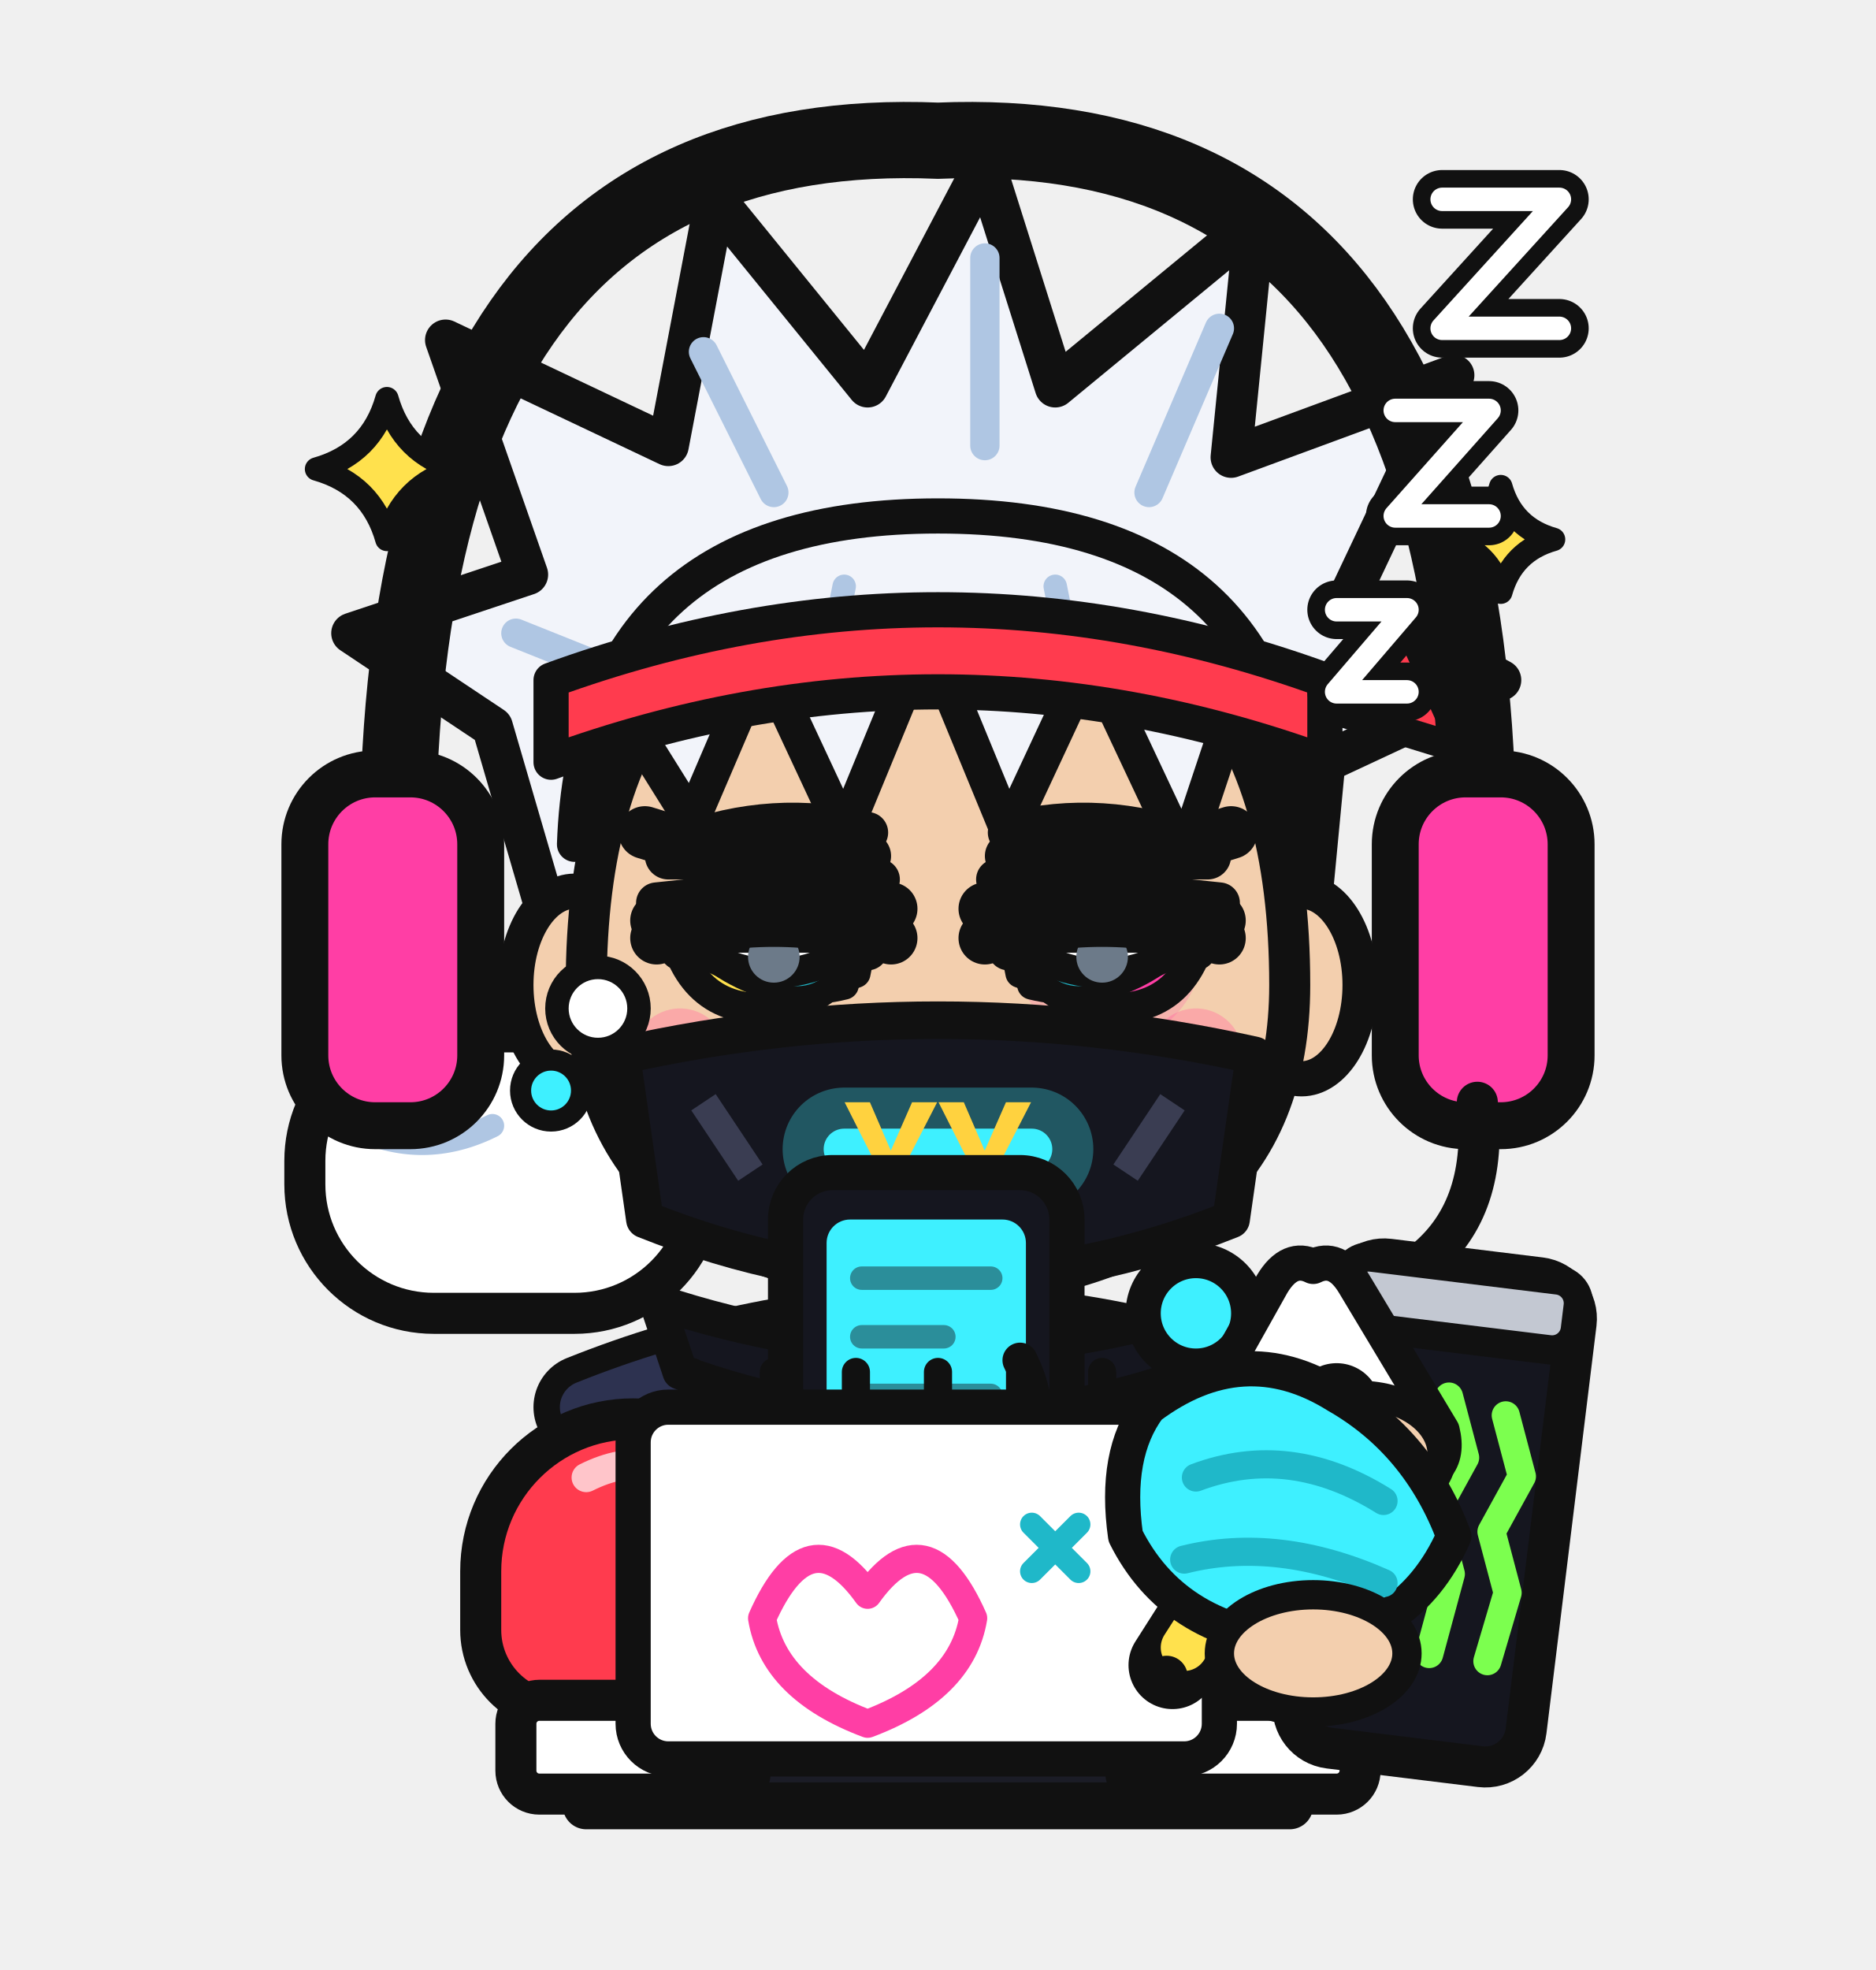
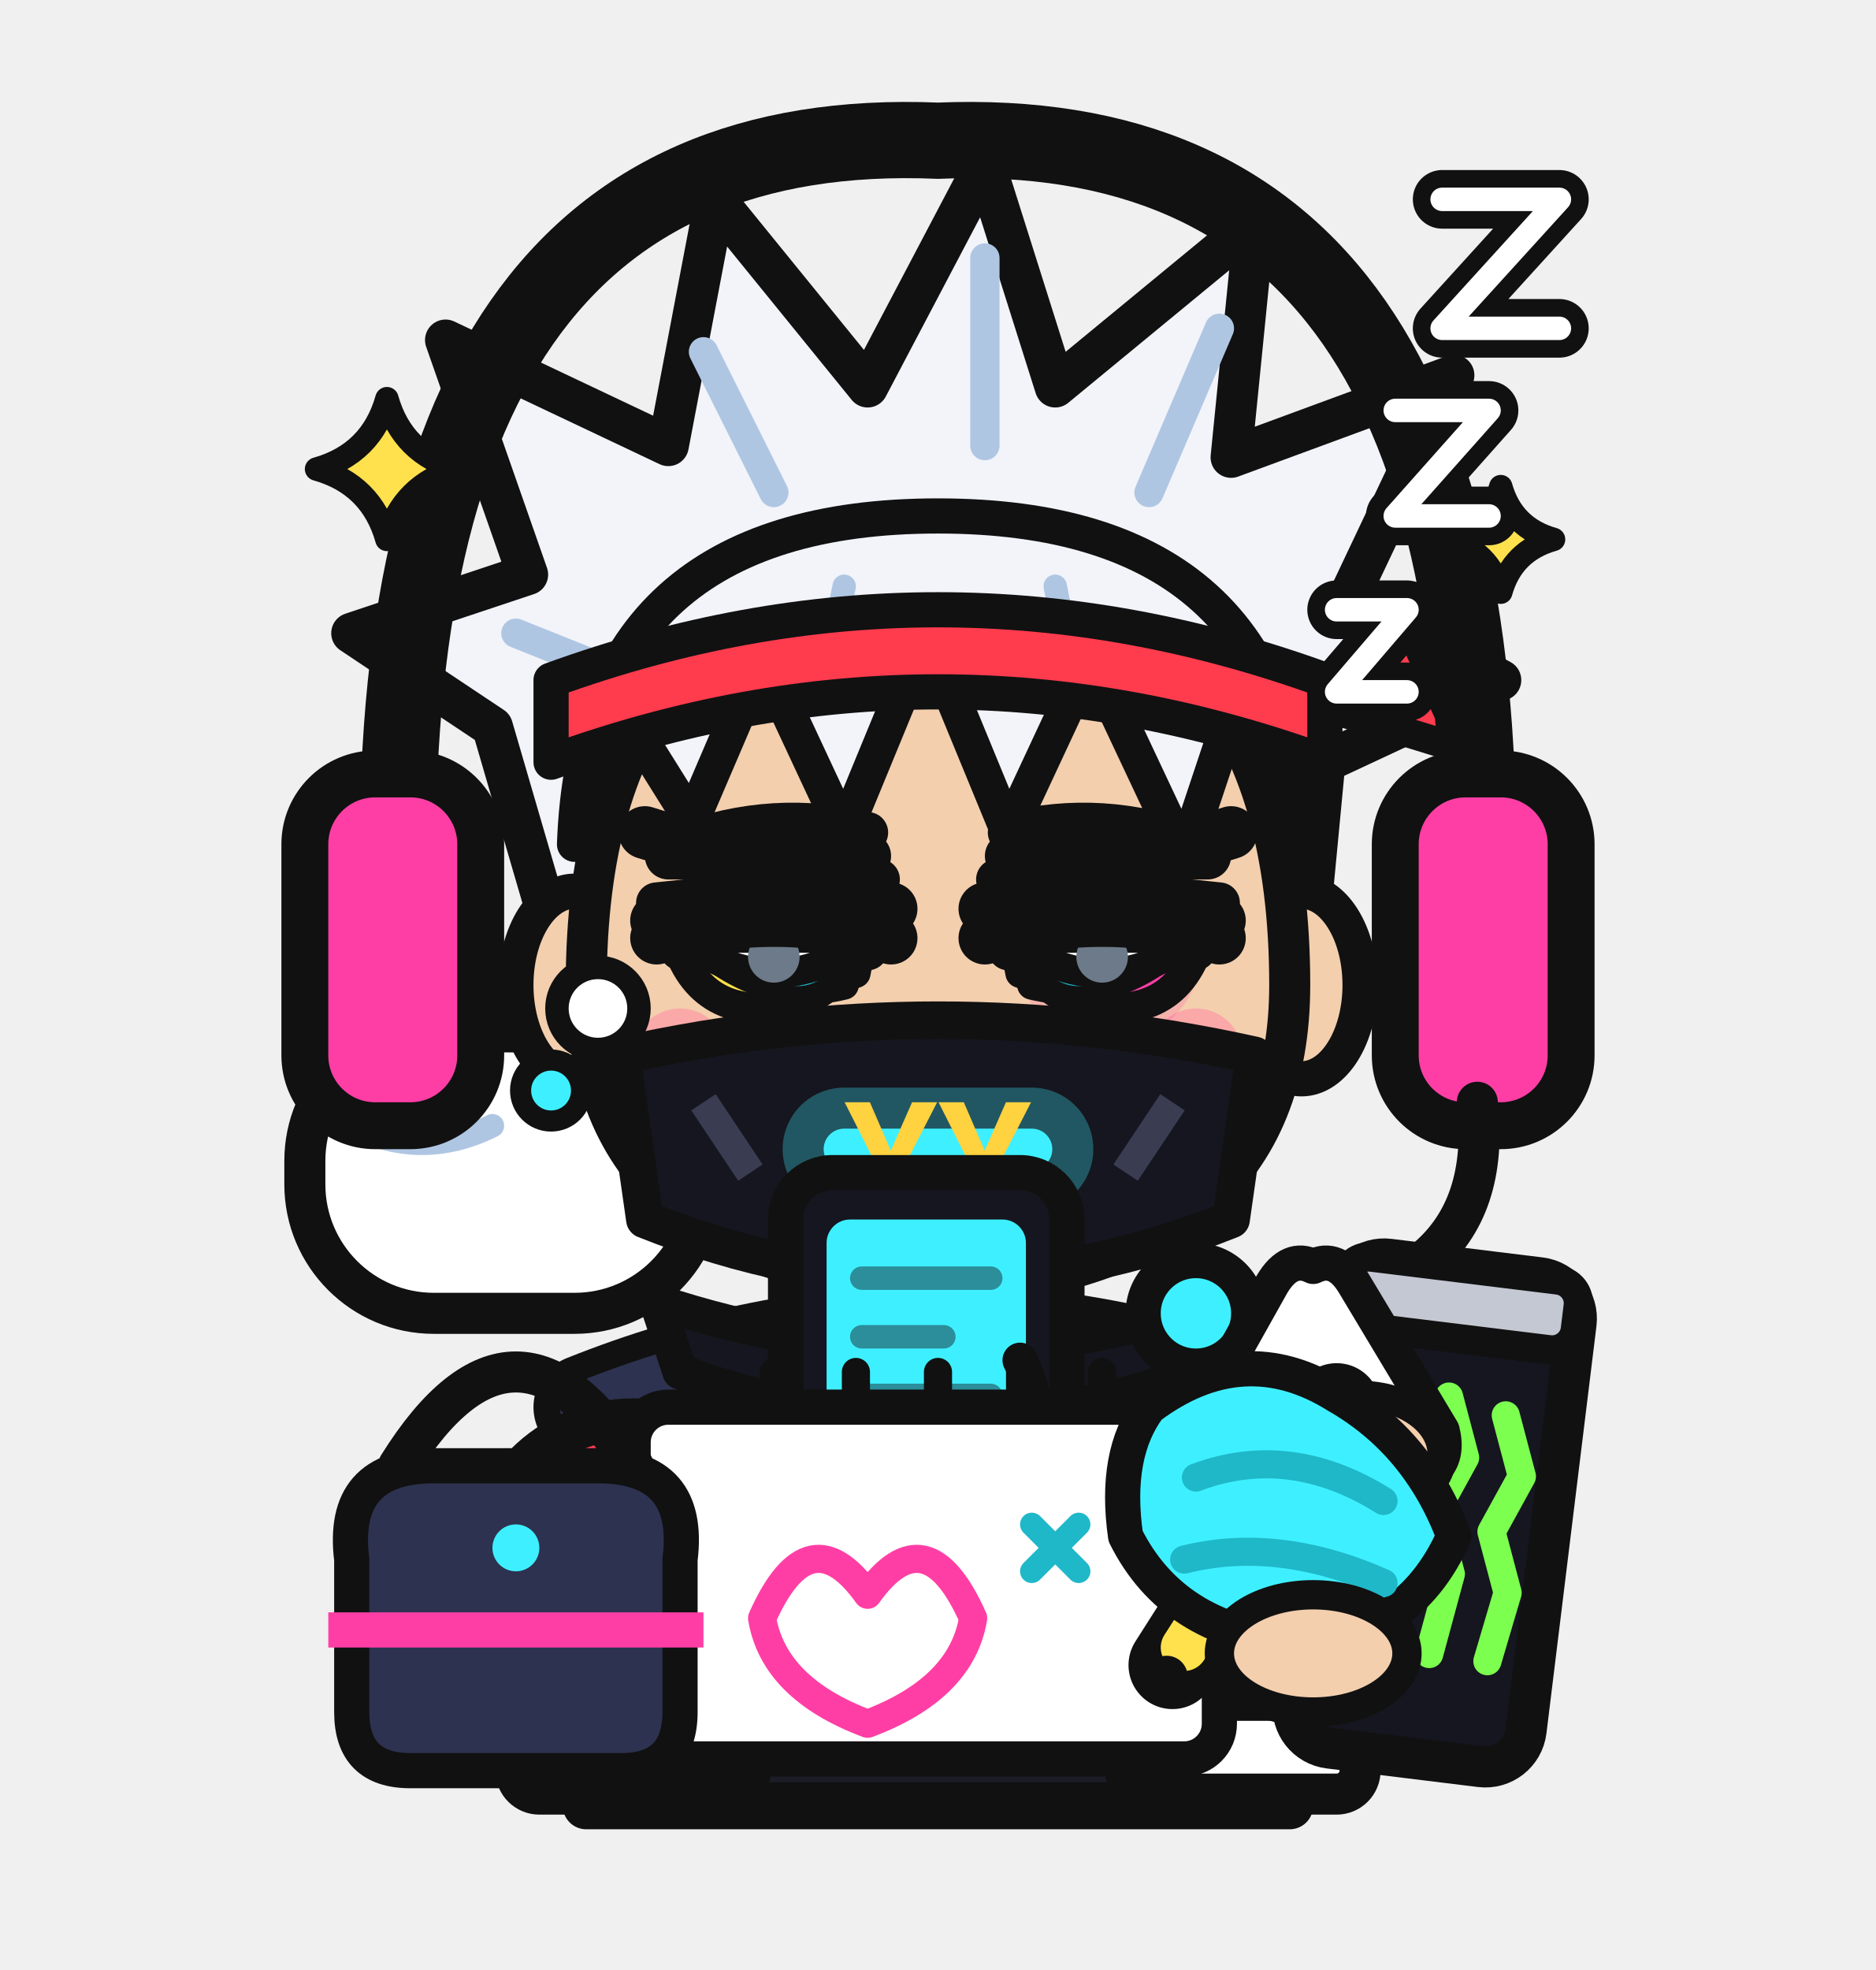
<svg xmlns="http://www.w3.org/2000/svg" viewBox="-20 -16 160 168" width="480" height="504">
  <g id="RUNNER">
    <g id="pillow">
      <rect x="6" y="72" width="34" height="24" rx="11" fill="#fff" stroke="#111" stroke-width="3.5" />
      <path d="M10 80 q6 3 12 0" fill="none" stroke="#AFC6E3" stroke-width="2" stroke-linecap="round" />
    </g>
    <g id="body">
      <g id="jacket">
        <path d="M30 138 L36 102 Q60 92 84 102 L90 138 Z" fill="#1B1C26" stroke="#111" stroke-width="4" stroke-linejoin="round" />
      </g>
      <g id="stripe_neon">
        <path d="M44 106 L60 122 L76 106" fill="none" stroke="#FF3EA5" stroke-width="3.5" stroke-linejoin="round" />
      </g>
      <g id="hood_collar">
        <path d="M30 104 Q60 92 90 104" fill="none" stroke="#111" stroke-width="9" stroke-linecap="round" />
        <path d="M30 104 Q60 92 90 104" fill="none" stroke="#2D3250" stroke-width="4.5" stroke-linecap="round" />
      </g>
    </g>
    <g id="head">
      <g id="hair_back">
        <path d="M29 70 L22 46 L10 38 L25 33 L18 13 L37 22 L41 1 L54 17 L64 -2 L70 17 L87 3 L85 23 L104 16 L95 35 L108 42 L93 49 L91 70 Q60 40 29 70Z" fill="#F2F4FA" stroke="#111" stroke-width="3.5" stroke-linejoin="round" />
        <path d="M40 14 L46 26 M64 6 L64 22 M84 12 L78 26 M24 38 L34 42 M98 40 L88 44" stroke="#AFC6E3" stroke-width="2.5" stroke-linecap="round" />
      </g>
      <g id="ear_L">
        <ellipse cx="29" cy="68" rx="5" ry="8" fill="#F3CFAE" stroke="#111" stroke-width="3" />
      </g>
      <g id="ear_R">
        <ellipse cx="91" cy="68" rx="5" ry="8" fill="#F3CFAE" stroke="#111" stroke-width="3" />
      </g>
      <g id="face_base">
        <path d="M30 68 Q30 34 60 32 Q90 34 90 68 Q90 92 60 94 Q30 92 30 68Z" fill="#F3CFAE" stroke="#111" stroke-width="3.5" />
      </g>
      <g id="eyes">
        <g id="eyes_work">
          <path d="M37 63 L54 62 L53 67 Q45 70 38 64Z" fill="#fff" stroke="#111" stroke-width="2.5" stroke-linejoin="round" />
          <circle cx="47" cy="65.5" r="2.6" fill="#6C7A89" />
          <path d="M83 63 L66 62 L67 67 Q75 70 82 64Z" fill="#fff" stroke="#111" stroke-width="2.5" stroke-linejoin="round" />
          <circle cx="73" cy="65.5" r="2.6" fill="#6C7A89" />
          <g id="lids_work">
            <path d="M36 62.5 L55 61.5 M84 62.5 L65 61.5" stroke="#111" stroke-width="4.5" stroke-linecap="round" />
          </g>
          <g id="eyebags">
            <path d="M40 72 q6 2 12 0 M68 72 q6 2 12 0" fill="none" stroke="#B98B6E" stroke-width="2" stroke-linecap="round" />
          </g>
          <g id="brows_work">
            <path d="M38 56 h15 M82 56 h-15" stroke="#111" stroke-width="3.5" stroke-linecap="round" />
          </g>
        </g>
        <g id="eyes_chill">
          <path d="M38 65 q8 -6 16 0 M66 65 q8 -6 16 0" fill="none" stroke="#111" stroke-width="3.5" stroke-linecap="round" />
          <path d="M38 56 q8 -3 16 -1 M82 56 q-8 -3 -16 -1" stroke="#111" stroke-width="3.5" fill="none" stroke-linecap="round" />
          <circle cx="38" cy="74" r="4" fill="#FF8FA3" opacity=".6" />
          <circle cx="82" cy="74" r="4" fill="#FF8FA3" opacity=".6" />
        </g>
        <g id="eyes_box">
          <g id="cateye_L">
            <path d="M37 61 q8 -2 17 1 q-2 8 -9 8 q-7 0 -8 -9z" fill="#FFE14D" stroke="#111" stroke-width="2.6" />
            <path d="M45.5 61 v7" stroke="#111" stroke-width="3" stroke-linecap="round" />
          </g>
          <g id="cateye_R">
            <circle cx="74.5" cy="65" r="8" fill="#FF3EA5" opacity=".2" />
            <path d="M83 61 q-8 -2 -17 1 q2 8 9 8 q7 0 8 -9z" fill="#FF3EA5" stroke="#111" stroke-width="2.6" />
            <path d="M74.5 61 v7" stroke="#111" stroke-width="3" stroke-linecap="round" />
          </g>
          <g id="brows_box">
            <path d="M35 55 L56 61.5 M85 55 L64 61.5" stroke="#111" stroke-width="4.5" stroke-linecap="round" />
          </g>
        </g>
        <g id="eyes_money">
          <path d="M37 62 L54 60 L52 68 Q44 70 37 62Z" fill="#fff" stroke="#111" stroke-width="2.5" stroke-linejoin="round" />
          <circle cx="48" cy="64.5" r="3.6" fill="#1FB8C9" />
          <circle cx="48" cy="64.5" r="1.5" fill="#111" />
          <path d="M83 62 L66 60 L68 68 Q76 70 83 62Z" fill="#fff" stroke="#111" stroke-width="2.5" stroke-linejoin="round" />
          <circle cx="72" cy="64.5" r="3.6" fill="#1FB8C9" />
          <circle cx="72" cy="64.5" r="1.5" fill="#111" />
          <path d="M36 61 L55 59 M84 61 L65 59" stroke="#111" stroke-width="3.5" stroke-linecap="round" />
          <path d="M37 57 L54 57 M83 57 L66 57" stroke="#111" stroke-width="4" stroke-linecap="round" />
        </g>
        <g id="eye_glint">
          <circle cx="48" cy="64.4" r="1.1" fill="#fff" />
          <circle cx="72" cy="64.4" r="1.1" fill="#fff" />
        </g>
        <g id="eyes_sleepy">
          <path d="M38 64 Q46 70 54 64 Z" fill="#fff" stroke="#111" stroke-width="2.5" stroke-linejoin="round" />
          <circle cx="46" cy="65.6" r="2.2" fill="#6C7A89" />
          <path d="M82 64 Q74 70 66 64 Z" fill="#fff" stroke="#111" stroke-width="2.5" stroke-linejoin="round" />
          <circle cx="74" cy="65.6" r="2.2" fill="#6C7A89" />
          <path d="M36 64 Q46 61 56 64 M84 64 Q74 61 64 64" fill="none" stroke="#111" stroke-width="4.5" stroke-linecap="round" />
          <path d="M38 57 q8 3 16 2 M82 57 q-8 3 -16 2" fill="none" stroke="#111" stroke-width="3.2" stroke-linecap="round" />
        </g>
      </g>
      <g id="mouth">
        <g id="mouth_smile">
          <path d="M52 80 q8 6 16 0" fill="none" stroke="#111" stroke-width="3.2" stroke-linecap="round" />
        </g>
        <g id="mouth_fang">
          <path d="M52 83 h16" stroke="#111" stroke-width="3.2" stroke-linecap="round" />
          <path d="M64.5 83 l-2 5 l-2 -5z" fill="#fff" stroke="#111" stroke-width="1.5" stroke-linejoin="round" />
        </g>
        <g id="mouth_yawn">
          <ellipse cx="60" cy="85" rx="5.5" ry="7" fill="#111" />
          <path d="M55.5 89 q4.5 -3.5 9 0 q-4.5 3.5 -9 0z" fill="#FF8FA3" />
        </g>
      </g>
      <g id="mask">
        <g id="mask_up">
          <path d="M33 74 Q60 68 87 74 L85 88 Q60 98 35 88Z" fill="#15161F" stroke="#111" stroke-width="3.2" stroke-linejoin="round" />
          <g id="panel_lines">
            <path d="M40 78 l4 6 M80 78 l-4 6" stroke="#3A3D52" stroke-width="2.5" />
          </g>
          <g id="led">
            <g id="led_line">
              <path d="M52 82 h16" fill="none" stroke="#3EF0FF" stroke-width="10.5" stroke-linecap="round" stroke-linejoin="round" opacity=".3" />
              <path d="M52 82 h16" fill="none" stroke="#3EF0FF" stroke-width="3.5" stroke-linecap="round" stroke-linejoin="round" />
            </g>
            <g id="led_yen">
              <text x="60" y="88" text-anchor="middle" font-size="14" font-weight="700" font-family="sans-serif" fill="#FFD23F">¥¥</text>
            </g>
          </g>
        </g>
        <g id="mask_down">
          <path d="M36 95 Q60 103 84 95 L82 101 Q60 109 38 101Z" fill="#15161F" stroke="#111" stroke-width="3" stroke-linejoin="round" />
        </g>
      </g>
      <g id="hair_fringe">
        <path d="M29 56 Q30 28 60 28 Q90 28 91 56 L85 45 L81 57 L73 40 L66 55 L59 38 L52 55 L45 40 L39 54 L34 46Z" fill="#F2F4FA" stroke="#111" stroke-width="3" stroke-linejoin="round" />
        <path d="M52 34 L50 44 M70 34 L72 44" stroke="#AFC6E3" stroke-width="2" stroke-linecap="round" />
      </g>
      <g id="earring_neon">
        <circle cx="27" cy="77" r="2.6" fill="#3EF0FF" stroke="#111" stroke-width="1.8" />
      </g>
      <g id="earbud">
        <circle cx="31" cy="70" r="3.5" fill="#fff" stroke="#111" stroke-width="2" />
      </g>
      <g id="headband">
        <path d="M27 42 Q60 30 93 42 L93 49 Q60 37 27 49Z" fill="#FF3B4E" stroke="#111" stroke-width="3" stroke-linejoin="round" />
        <path d="M92 44 l13 4 l-5 -11" fill="#FF3B4E" stroke="#111" stroke-width="2.5" stroke-linejoin="round" />
      </g>
    </g>
    <g id="props">
      <g id="headset">
        <path d="M14 62 Q12 -6 60 -4 Q108 -6 106 62" fill="none" stroke="#111" stroke-width="6.5" />
        <g id="cup_L">
          <rect x="6" y="50" width="15" height="30" rx="6" fill="#FF3EA5" stroke="#111" stroke-width="4" />
        </g>
        <g id="cup_R">
          <rect x="99" y="50" width="15" height="30" rx="6" fill="#FF3EA5" stroke="#111" stroke-width="4" />
        </g>
        <g id="mic">
          <path d="M106 78 Q108 96 84 96" fill="none" stroke="#111" stroke-width="3.5" stroke-linecap="round" />
          <circle cx="82" cy="96" r="4.5" fill="#3EF0FF" stroke="#111" stroke-width="3" />
        </g>
      </g>
      <g id="glove_L">
        <g transform="translate(34 118)">
          <path d="M-13 0 a13 13 0 1 1 26 0 v5 a7 7 0 0 1 -7 7 h-12 a7 7 0 0 1 -7 -7z" fill="#FF3B4E" stroke="#111" stroke-width="3.5" />
          <path d="M-4 -8 q6 -3 10 2" fill="none" stroke="#fff" stroke-width="2.5" stroke-linecap="round" opacity=".7" />
          <rect x="-10" y="11" width="20" height="8" rx="2" fill="#fff" stroke="#111" stroke-width="3.5" />
        </g>
      </g>
      <g id="glove_R">
        <g transform="translate(86 118)">
          <path d="M-13 0 a13 13 0 1 1 26 0 v5 a7 7 0 0 1 -7 7 h-12 a7 7 0 0 1 -7 -7z" fill="#FF3B4E" stroke="#111" stroke-width="3.5" />
          <path d="M-4 -8 q6 -3 10 2" fill="none" stroke="#fff" stroke-width="2.5" stroke-linecap="round" opacity=".7" />
          <rect x="-10" y="11" width="20" height="8" rx="2" fill="#fff" stroke="#111" stroke-width="3.5" />
        </g>
      </g>
      <g id="monster_can">
        <g transform="translate(102 116) rotate(7)">
          <rect x="-10" y="-24" width="20" height="42" rx="3.5" fill="#15161F" stroke="#111" stroke-width="3.5" />
          <rect x="-10" y="-24" width="20" height="6" rx="2" fill="#C3C8D2" stroke="#111" stroke-width="2.5" />
          <path d="M-5 -12 l2 5 l-2 5 l2 5 l-1 6 M0 -13 l2 5 l-2 5 l2 5 l-1 7 M5 -12 l2 5 l-2 5 l2 5 l-1 6" fill="none" stroke="#7CFF4F" stroke-width="2.4" stroke-linecap="round" stroke-linejoin="round" />
          <path d="M-7 -16 v28" stroke="#fff" stroke-width="1.6" opacity=".35" />
        </g>
      </g>
      <g id="chain_gold">
        <path d="M38 108 Q60 126 82 108" fill="none" stroke="#111" stroke-width="8" stroke-linecap="round" />
        <path d="M38 108 Q60 126 82 108" fill="none" stroke="#FFD23F" stroke-width="4" stroke-dasharray="5 3" stroke-linecap="round" />
        <g id="coin" transform="translate(60 120)">
          <circle r="7" fill="#FFD23F" stroke="#111" stroke-width="3" />
          <text y="4" text-anchor="middle" font-size="10" font-weight="700" font-family="sans-serif" fill="#111">¥</text>
        </g>
      </g>
      <g id="phone">
        <rect x="47" y="84" width="24" height="36" rx="4" fill="#15161F" stroke="#111" stroke-width="3" />
        <rect x="50.5" y="88" width="17" height="27" rx="2" fill="#3EF0FF" />
      </g>
      <g id="phone_feed">
        <path d="M53.5 93 h11 M53.5 98 h7 M53.5 103 h11 M53.5 108 h6" stroke="#15161F" stroke-width="2" stroke-linecap="round" opacity=".45" />
      </g>
      <g id="phone_hand">
        <path d="M44 113 q0 10 10 10 h10 q10 0 10 -10 q-4 -5 -9 -1 h-12 q-5 -4 -9 1z" fill="#F3CFAE" stroke="#111" stroke-width="3" stroke-linejoin="round" />
        <path d="M66 112 q4 -6 1 -12" fill="none" stroke="#111" stroke-width="3" stroke-linecap="round" />
      </g>
      <g id="handheld">
        <rect x="36" y="106" width="48" height="20" rx="7" fill="#15161F" stroke="#111" stroke-width="3" />
        <path d="M43 106 a7 7 0 0 0 -7 7 v6 a7 7 0 0 0 7 7 h5 v-20z" fill="#FF3EA5" stroke="#111" stroke-width="2.5" stroke-linejoin="round" />
        <path d="M77 106 a7 7 0 0 1 7 7 v6 a7 7 0 0 1 -7 7 h-5 v-20z" fill="#3EF0FF" stroke="#111" stroke-width="2.5" stroke-linejoin="round" />
        <rect x="51" y="109.5" width="18" height="13" rx="1.5" fill="#3A3D52" />
        <path d="M55 118 h3 M62 114 h3 M58 120 h4" stroke="#7CFF4F" stroke-width="2.4" stroke-linecap="round" />
        <circle cx="42" cy="124" r="4.5" fill="#F3CFAE" stroke="#111" stroke-width="2.5" />
        <circle cx="78" cy="124" r="4.5" fill="#F3CFAE" stroke="#111" stroke-width="2.5" />
      </g>
      <g id="onigiri">
        <path d="M92 92 Q94 91 95.5 93.5 L103 106 Q104 110 99 110.5 L85 110.5 Q80 110 81.5 106 L88.5 93.5 Q90 91 92 92Z" fill="#fff" stroke="#111" stroke-width="3" stroke-linejoin="round" />
        <rect x="87" y="102" width="10" height="8.5" fill="#15161F" />
        <ellipse cx="92" cy="114" rx="9" ry="5.5" fill="#F3CFAE" stroke="#111" stroke-width="3" />
      </g>
      <g id="sketchbook">
        <rect x="34" y="104" width="50" height="30" rx="3" fill="#fff" stroke="#111" stroke-width="3" />
        <path d="M39 104 v-3 M46 104 v-3 M53 104 v-3 M60 104 v-3 M67 104 v-3 M74 104 v-3" stroke="#111" stroke-width="2.4" stroke-linecap="round" />
        <path d="M45 122 q4 -9 9 -2 q5 -7 9 2 q-1 6 -9 9 q-8 -3 -9 -9z" fill="none" stroke="#FF3EA5" stroke-width="2.4" stroke-linejoin="round" />
        <path d="M68 114 l4 4 M72 114 l-4 4" stroke="#1FB8C9" stroke-width="2" stroke-linecap="round" />
      </g>
      <g id="pencil">
        <path d="M80 126 L94 104" stroke="#111" stroke-width="7.5" stroke-linecap="round" />
        <path d="M81 124.5 L93.5 105" stroke="#FFE14D" stroke-width="4" stroke-linecap="round" />
        <circle cx="79.5" cy="127" r="1.8" fill="#111" />
        <ellipse cx="96" cy="108" rx="7" ry="5" fill="#F3CFAE" stroke="#111" stroke-width="2.5" />
      </g>
      <g id="cloth">
        <path d="M78 104 q8 -6 16 -1 q7 4 10 12 q-4 9 -14 9 q-10 -1 -14 -9 q-1 -7 2 -11z" fill="#3EF0FF" stroke="#111" stroke-width="3" stroke-linejoin="round" />
        <path d="M82 110 q8 -3 16 2 M81 117 q8 -2 17 2" fill="none" stroke="#1FB8C9" stroke-width="2.4" stroke-linecap="round" />
        <ellipse cx="92" cy="125" rx="8" ry="5" fill="#F3CFAE" stroke="#111" stroke-width="2.5" />
      </g>
+       <g id="gym_bag">
+         <g transform="translate(0 -4)">
+           <path d="M14 113 q10 -16 20 0" fill="none" stroke="#111" stroke-width="3.5" stroke-linecap="round" />
+           <path d="M10 121 q-1 -8 7 -8 h14 q8 0 7 8 v13 q0 5 -5 5 h-18 q-5 0 -5 -5z" fill="#2D3250" stroke="#111" stroke-width="3" stroke-linejoin="round" />
+           <path d="M8 127 h32" stroke="#FF3EA5" stroke-width="3" />
+           <circle cx="24" cy="120" r="2" fill="#3EF0FF" />
+         </g>
+       </g>
      <g id="sparkle">
        <path d="M13 18 Q14.32 22.68 19 24 Q14.32 25.32 13 30 Q11.68 25.32 7 24 Q11.68 22.68 13 18Z M108 25.5 Q108.99 29.01 112.5 30 Q108.99 30.99 108 34.5 Q107.01 30.99 103.5 30 Q107.01 29.01 108 25.5Z" fill="#FFE14D" stroke="#111" stroke-width="2" stroke-linejoin="round" />
      </g>
      <g id="zzz">
        <path d="M94 36 h6 l-6 7 h6 M99 19 h8 l-8 9 h8 M103 1 h10 l-10 11 h10" fill="none" stroke="#111" stroke-width="5" stroke-linecap="round" stroke-linejoin="round" />
        <path d="M94 36 h6 l-6 7 h6 M99 19 h8 l-8 9 h8 M103 1 h10 l-10 11 h10" fill="none" stroke="#fff" stroke-width="2" stroke-linecap="round" stroke-linejoin="round" />
      </g>
    </g>
  </g>
</svg>
